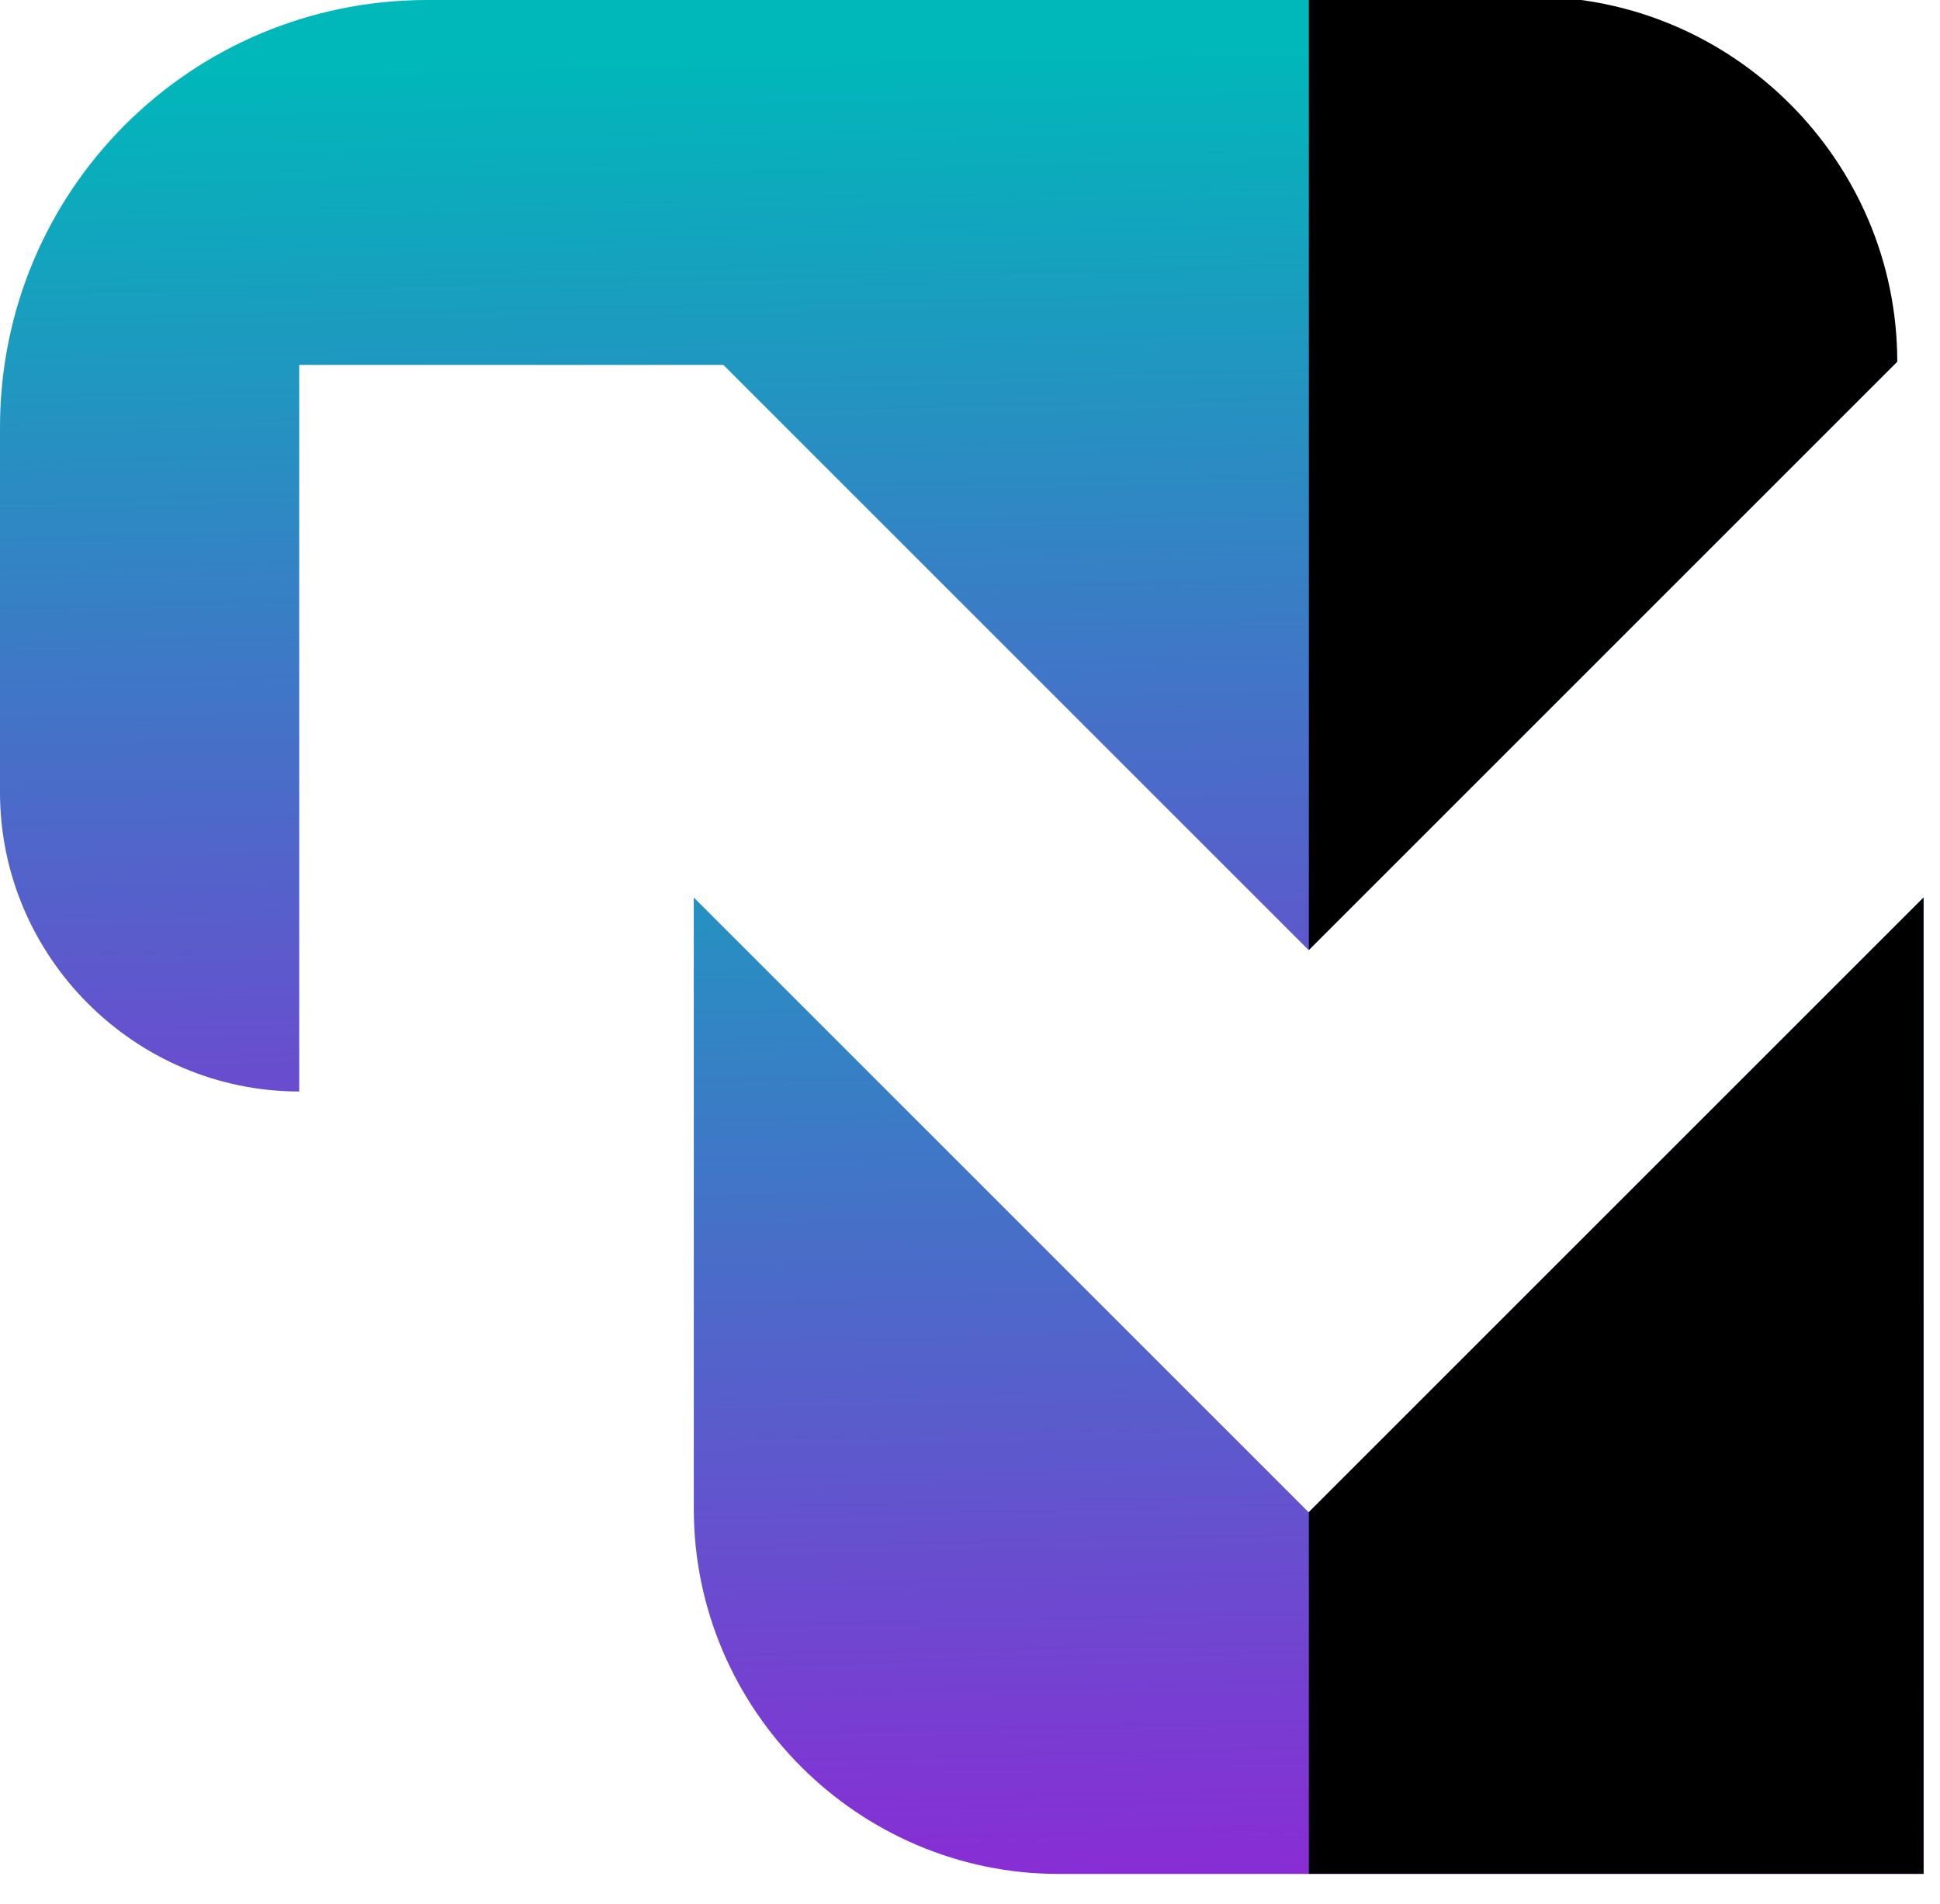
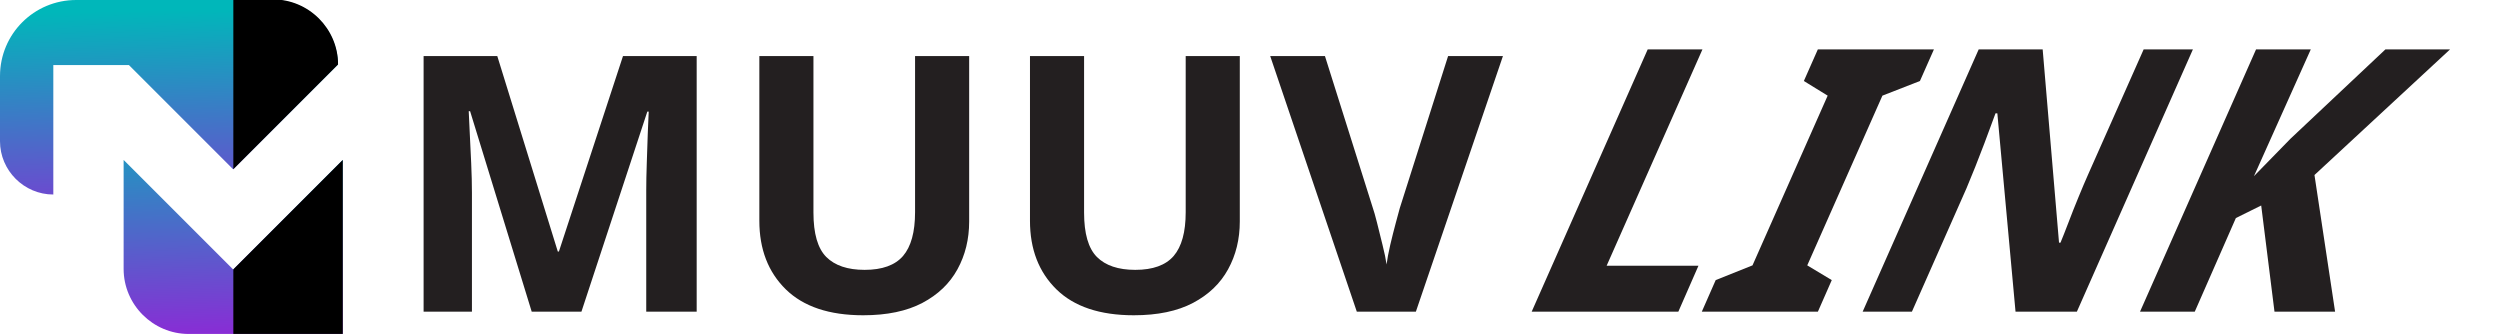
- <svg xmlns="http://www.w3.org/2000/svg" xmlns:xlink="http://www.w3.org/1999/xlink" id="Layer_1" version="1.1" viewBox="0 0 59 57.9">
+ <svg xmlns="http://www.w3.org/2000/svg" xmlns:xlink="http://www.w3.org/1999/xlink" id="Layer_1" version="1.1" viewBox="0 0 426.7 57">
  <defs>
    <style>
      .st0 {
        mask: url(#mask);
      }

      .st1 {
        filter: url(#luminosity-noclip);
      }

      .st2 {
        fill: url(#linear-gradient2);
      }

      .st3 {
        fill: url(#linear-gradient4);
      }

      .st4 {
        filter: url(#luminosity-noclip2);
      }

      .st5 {
        fill: url(#linear-gradient);
      }

      .st6 {
        mask: url(#mask-2);
      }

      .st7 {
        mask: url(#mask-3);
      }

      .st8 {
        mask: url(#mask-1);
      }

      .st9 {
        fill: url(#New_Gradient_Swatch_2);
      }

      .st10 {
+         font-family: Montserrat-ExtraBold, Montserrat;
+         font-size: 61.1px;
+         font-weight: 700;
+       }
+ 
+       .st10, .st11 {
+         fill: #231f20;
+       }
+ 
+       .st11 {
+         font-family: Montserrat-SemiBoldItalic, Montserrat;
+         font-size: 62.7px;
+         font-style: italic;
+         font-weight: 600;
+       }
+ 
+       .st12 {
        fill: url(#linear-gradient1);
      }

-       .st10, .st11 {
+       .st12, .st13 {
        mix-blend-mode: multiply;
      }

-       .st11 {
+       .st13 {
        fill: url(#linear-gradient3);
      }
    </style>
    <linearGradient id="New_Gradient_Swatch_2" data-name="New Gradient Swatch 2" x1="40.3" y1="61.6" x2="39.3" y2="15.9" gradientUnits="userSpaceOnUse">
      <stop offset="0" stop-color="#981dd8" />
      <stop offset="1" stop-color="#00b7ba" />
    </linearGradient>
    <linearGradient id="linear-gradient" x1="29.4" y1="46.2" x2="28.4" y2="-3.2" gradientUnits="userSpaceOnUse">
      <stop offset="0" stop-color="#981dd8" />
      <stop offset=".9" stop-color="#00b7ba" />
    </linearGradient>
    <filter id="luminosity-noclip" x="39.8" y="11.1" width="39.8" height="45.9" color-interpolation-filters="sRGB" filterUnits="userSpaceOnUse">
      <feFlood flood-color="#fff" result="bg" />
      <feBlend in="SourceGraphic" in2="bg" />
    </filter>
-     <filter id="luminosity-noclip1" x="39.8" y="-8228.9" width="39.8" height="32766" color-interpolation-filters="sRGB" filterUnits="userSpaceOnUse">
+     <filter id="luminosity-noclip1" x="39.8" y="-8137.8" width="39.8" height="32766" color-interpolation-filters="sRGB" filterUnits="userSpaceOnUse">
      <feFlood flood-color="#fff" result="bg" />
      <feBlend in="SourceGraphic" in2="bg" />
    </filter>
-     <mask id="mask-1" x="39.8" y="-8228.9" width="39.8" height="32766" maskUnits="userSpaceOnUse" />
+     <mask id="mask-1" x="39.8" y="-8137.8" width="39.8" height="32766" maskUnits="userSpaceOnUse" />
    <linearGradient id="linear-gradient1" x1="38.6" y1="33" x2="70.5" y2="34.6" gradientUnits="userSpaceOnUse">
      <stop offset="0" stop-color="#383838" />
      <stop offset="1" stop-color="#000" />
    </linearGradient>
    <mask id="mask" x="39.8" y="11.1" width="39.8" height="45.9" maskUnits="userSpaceOnUse">
      <g class="st1">
        <g class="st8">
-           <polygon class="st10" points="79.6 57 79.6 11.1 70.5 11.1 70.5 46 58.5 46 58.5 27.3 39.8 46 39.8 57 79.6 57" />
+           <polygon class="st12" points="79.6 57 79.6 11.1 70.5 11.1 70.5 46 58.5 46 58.5 27.3 39.8 46 39.8 57 79.6 57" />
        </g>
      </g>
    </mask>
    <linearGradient id="linear-gradient2" x1="39.1" y1="41.7" x2="54.3" y2="42.4" gradientUnits="userSpaceOnUse">
      <stop offset="0" stop-color="#000" />
      <stop offset="1" stop-color="#000" />
    </linearGradient>
    <filter id="luminosity-noclip2" x="39.8" y="0" width="17.9" height="28.9" color-interpolation-filters="sRGB" filterUnits="userSpaceOnUse">
      <feFlood flood-color="#fff" result="bg" />
      <feBlend in="SourceGraphic" in2="bg" />
    </filter>
-     <filter id="luminosity-noclip3" x="39.8" y="-8228.9" width="17.9" height="32766" color-interpolation-filters="sRGB" filterUnits="userSpaceOnUse">
+     <filter id="luminosity-noclip3" x="39.8" y="-8137.8" width="17.9" height="32766" color-interpolation-filters="sRGB" filterUnits="userSpaceOnUse">
      <feFlood flood-color="#fff" result="bg" />
      <feBlend in="SourceGraphic" in2="bg" />
    </filter>
-     <mask id="mask-3" x="39.8" y="-8228.9" width="17.9" height="32766" maskUnits="userSpaceOnUse" />
+     <mask id="mask-3" x="39.8" y="-8137.8" width="17.9" height="32766" maskUnits="userSpaceOnUse" />
    <linearGradient id="linear-gradient3" x1="39.5" y1="14.3" x2="71.4" y2="15.8" xlink:href="#linear-gradient1" />
    <mask id="mask-2" x="39.8" y="0" width="17.9" height="28.9" maskUnits="userSpaceOnUse">
      <g class="st4">
        <g class="st7">
-           <path class="st11" d="M39.8,0v28.9l17.9-17.9c0-6.1-5-11.1-11.1-11.1h-6.8Z" />
+           <path class="st13" d="M39.8,0v28.9l17.9-17.9c0-6.1-5-11.1-11.1-11.1h-6.8Z" />
        </g>
      </g>
    </mask>
    <linearGradient id="linear-gradient4" x1="39.5" y1="14.3" x2="71.4" y2="15.8" xlink:href="#linear-gradient2" />
  </defs>
  <g>
-     <path class="st9" d="M58.5,27.3c-6.2,6.2-12.4,12.4-18.7,18.7l-18.7-18.7v18.6c0,6.1,5,11.1,11.1,11.1h26.3v-29.7Z" />
-     <path class="st5" d="M46.6,0H13C5.8,0,0,5.8,0,13v11.1c0,5,4.1,9.1,9.1,9.1h0V11.1h12.9l17.8,17.8,17.9-17.9h0C57.6,5,52.7,0,46.6,0Z" />
-   </g>
-   <g>
-     <g class="st0">
-       <path class="st2" d="M58.5,27.3c-6.2,6.2-12.4,12.4-18.7,18.7v11h18.7v-29.7Z" />
+     <g>
+       <path class="st9" d="M58.5,27.3l-18.7,18.7-18.7-18.7v18.6c0,6.1,5,11.1,11.1,11.1h26.3v-29.7Z" />
+       <path class="st5" d="M46.6,0H13C5.8,0,0,5.8,0,13v11.1c0,5,4.1,9.1,9.1,9.1h0V11.1h12.9l17.8,17.8,17.9-17.9h0C57.6,5,52.7,0,46.6,0Z" />
    </g>
-     <g class="st6">
-       <path class="st3" d="M39.8,0v28.9l17.9-17.9c0-6.1-5-11.1-11.1-11.1h-6.8Z" />
+     <g>
+       <g class="st0">
+         <path class="st2" d="M58.5,27.3l-18.7,18.7v11h18.7v-29.7Z" />
+       </g>
+       <g class="st6">
+         <path class="st3" d="M39.8,0v28.9l17.9-17.9c0-6.1-5-11.1-11.1-11.1h-6.8Z" />
+       </g>
    </g>
  </g>
+   <text class="st10" transform="translate(66.8 53.2)">
+     <tspan x="0" y="0">MUUV</tspan>
+   </text>
+   <text class="st11" transform="translate(259.8 53.2) scale(1) skewX(-13)">
+     <tspan x="0" y="0">LINK</tspan>
+   </text>
</svg>
